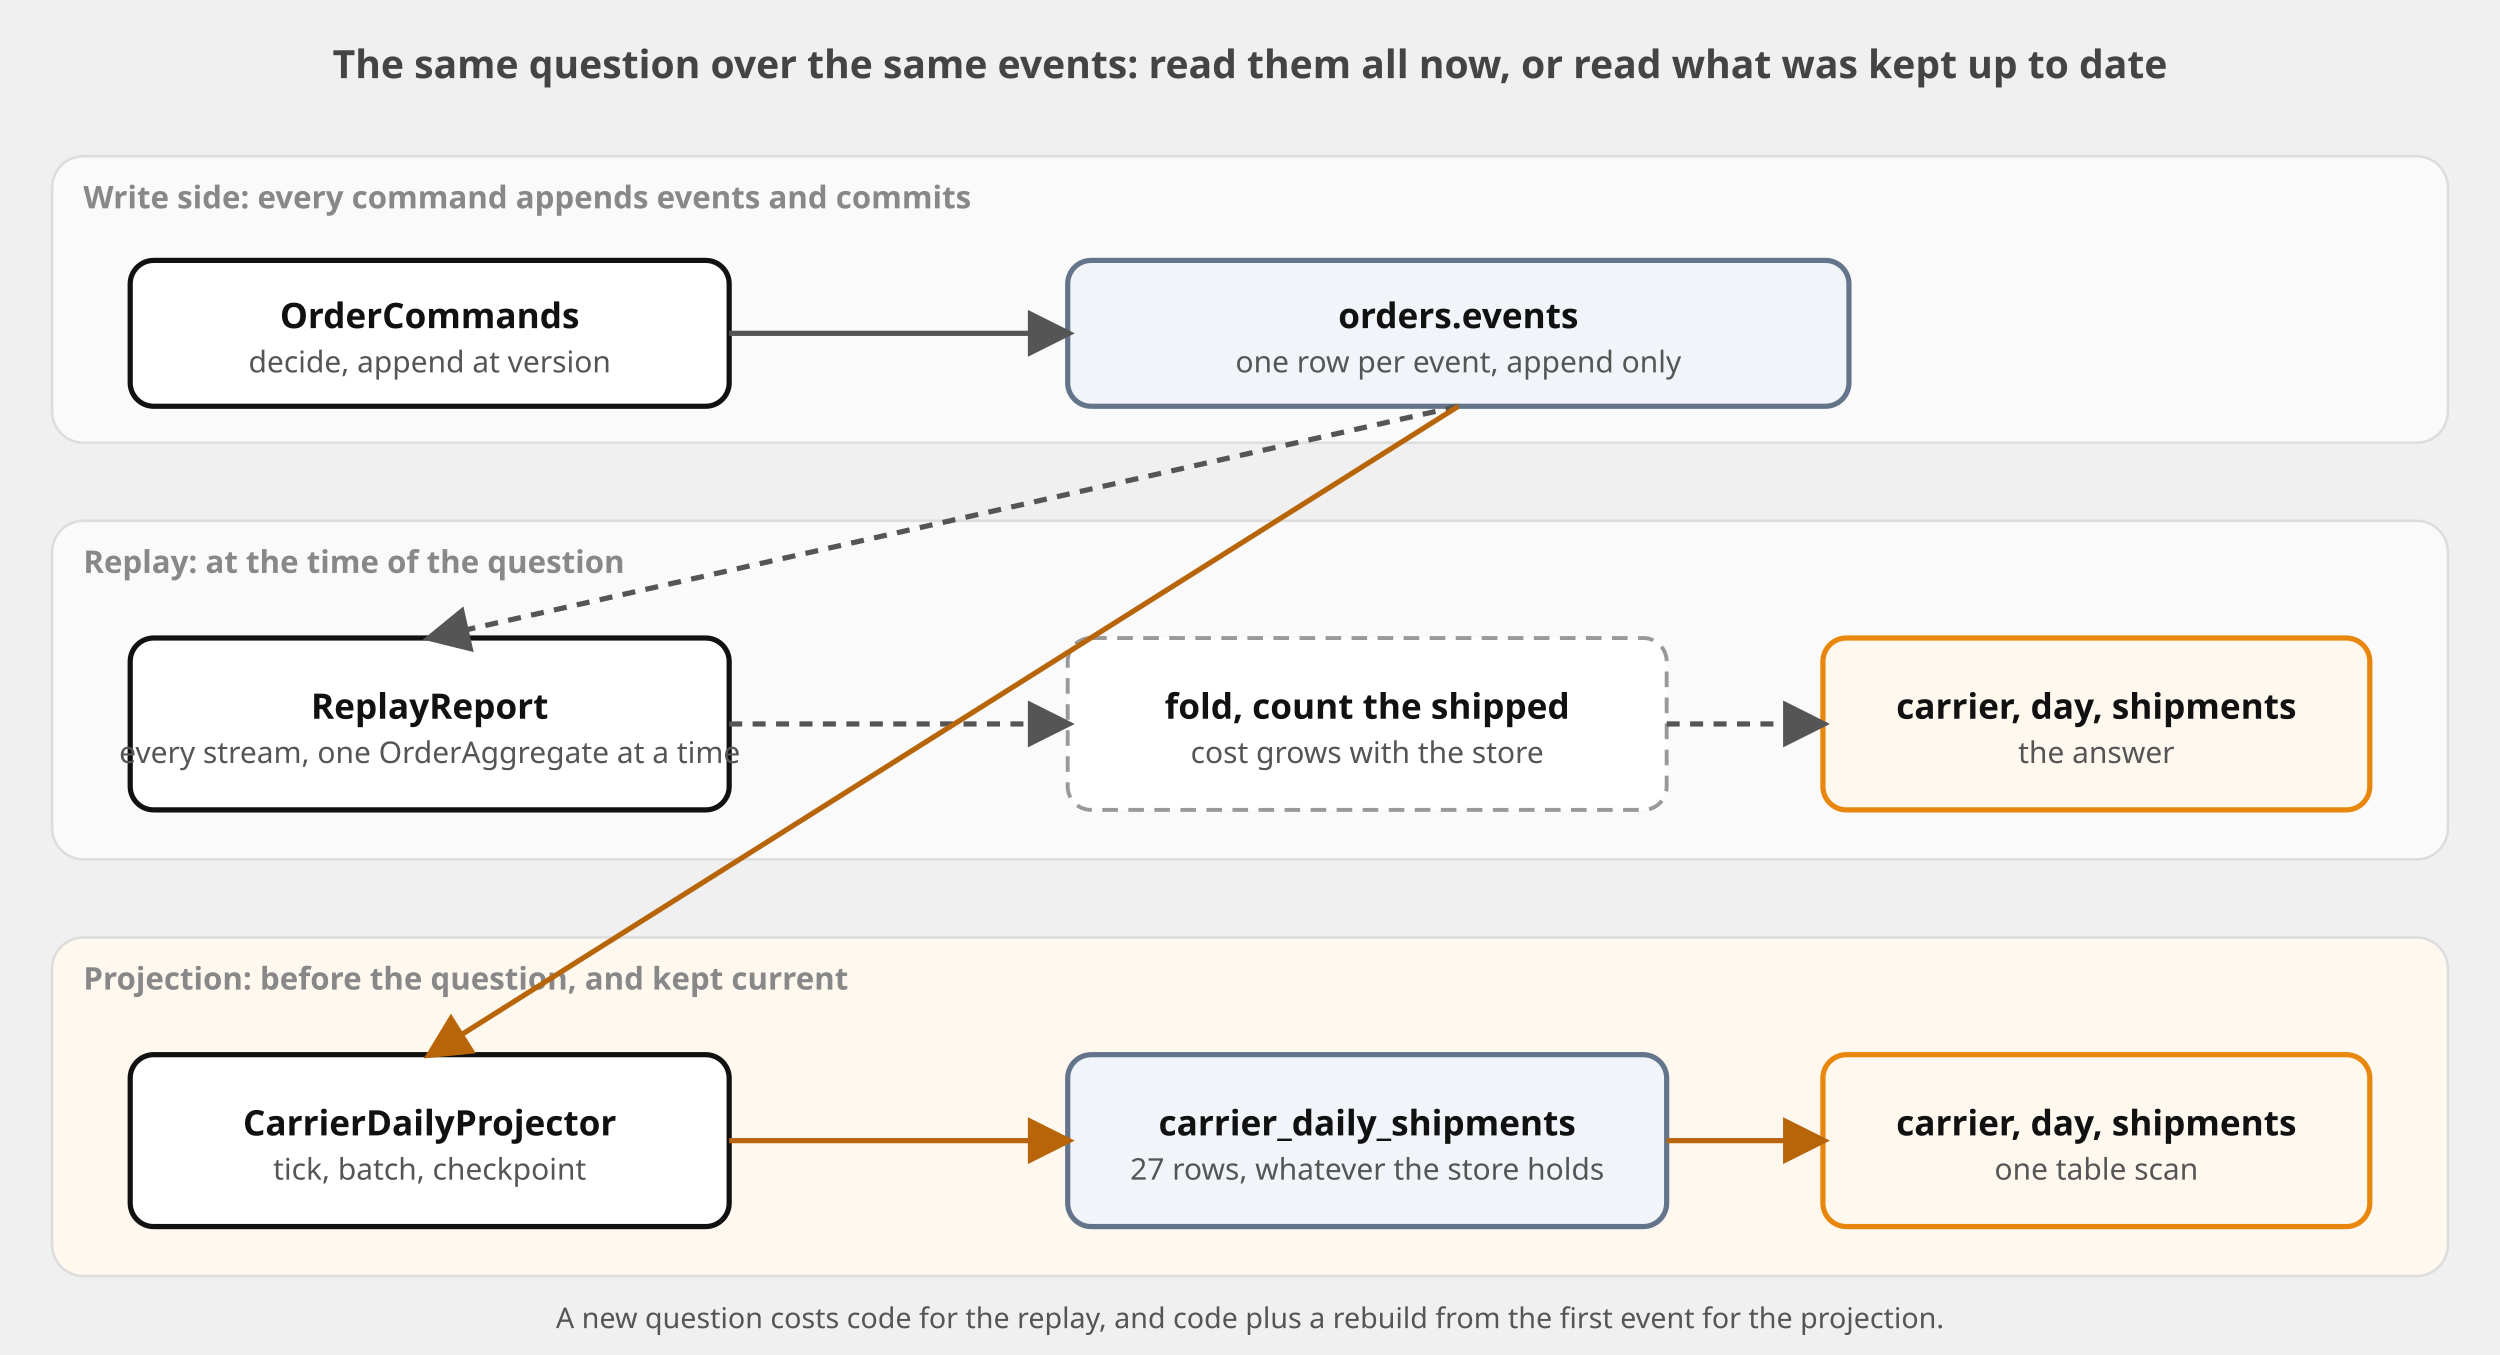
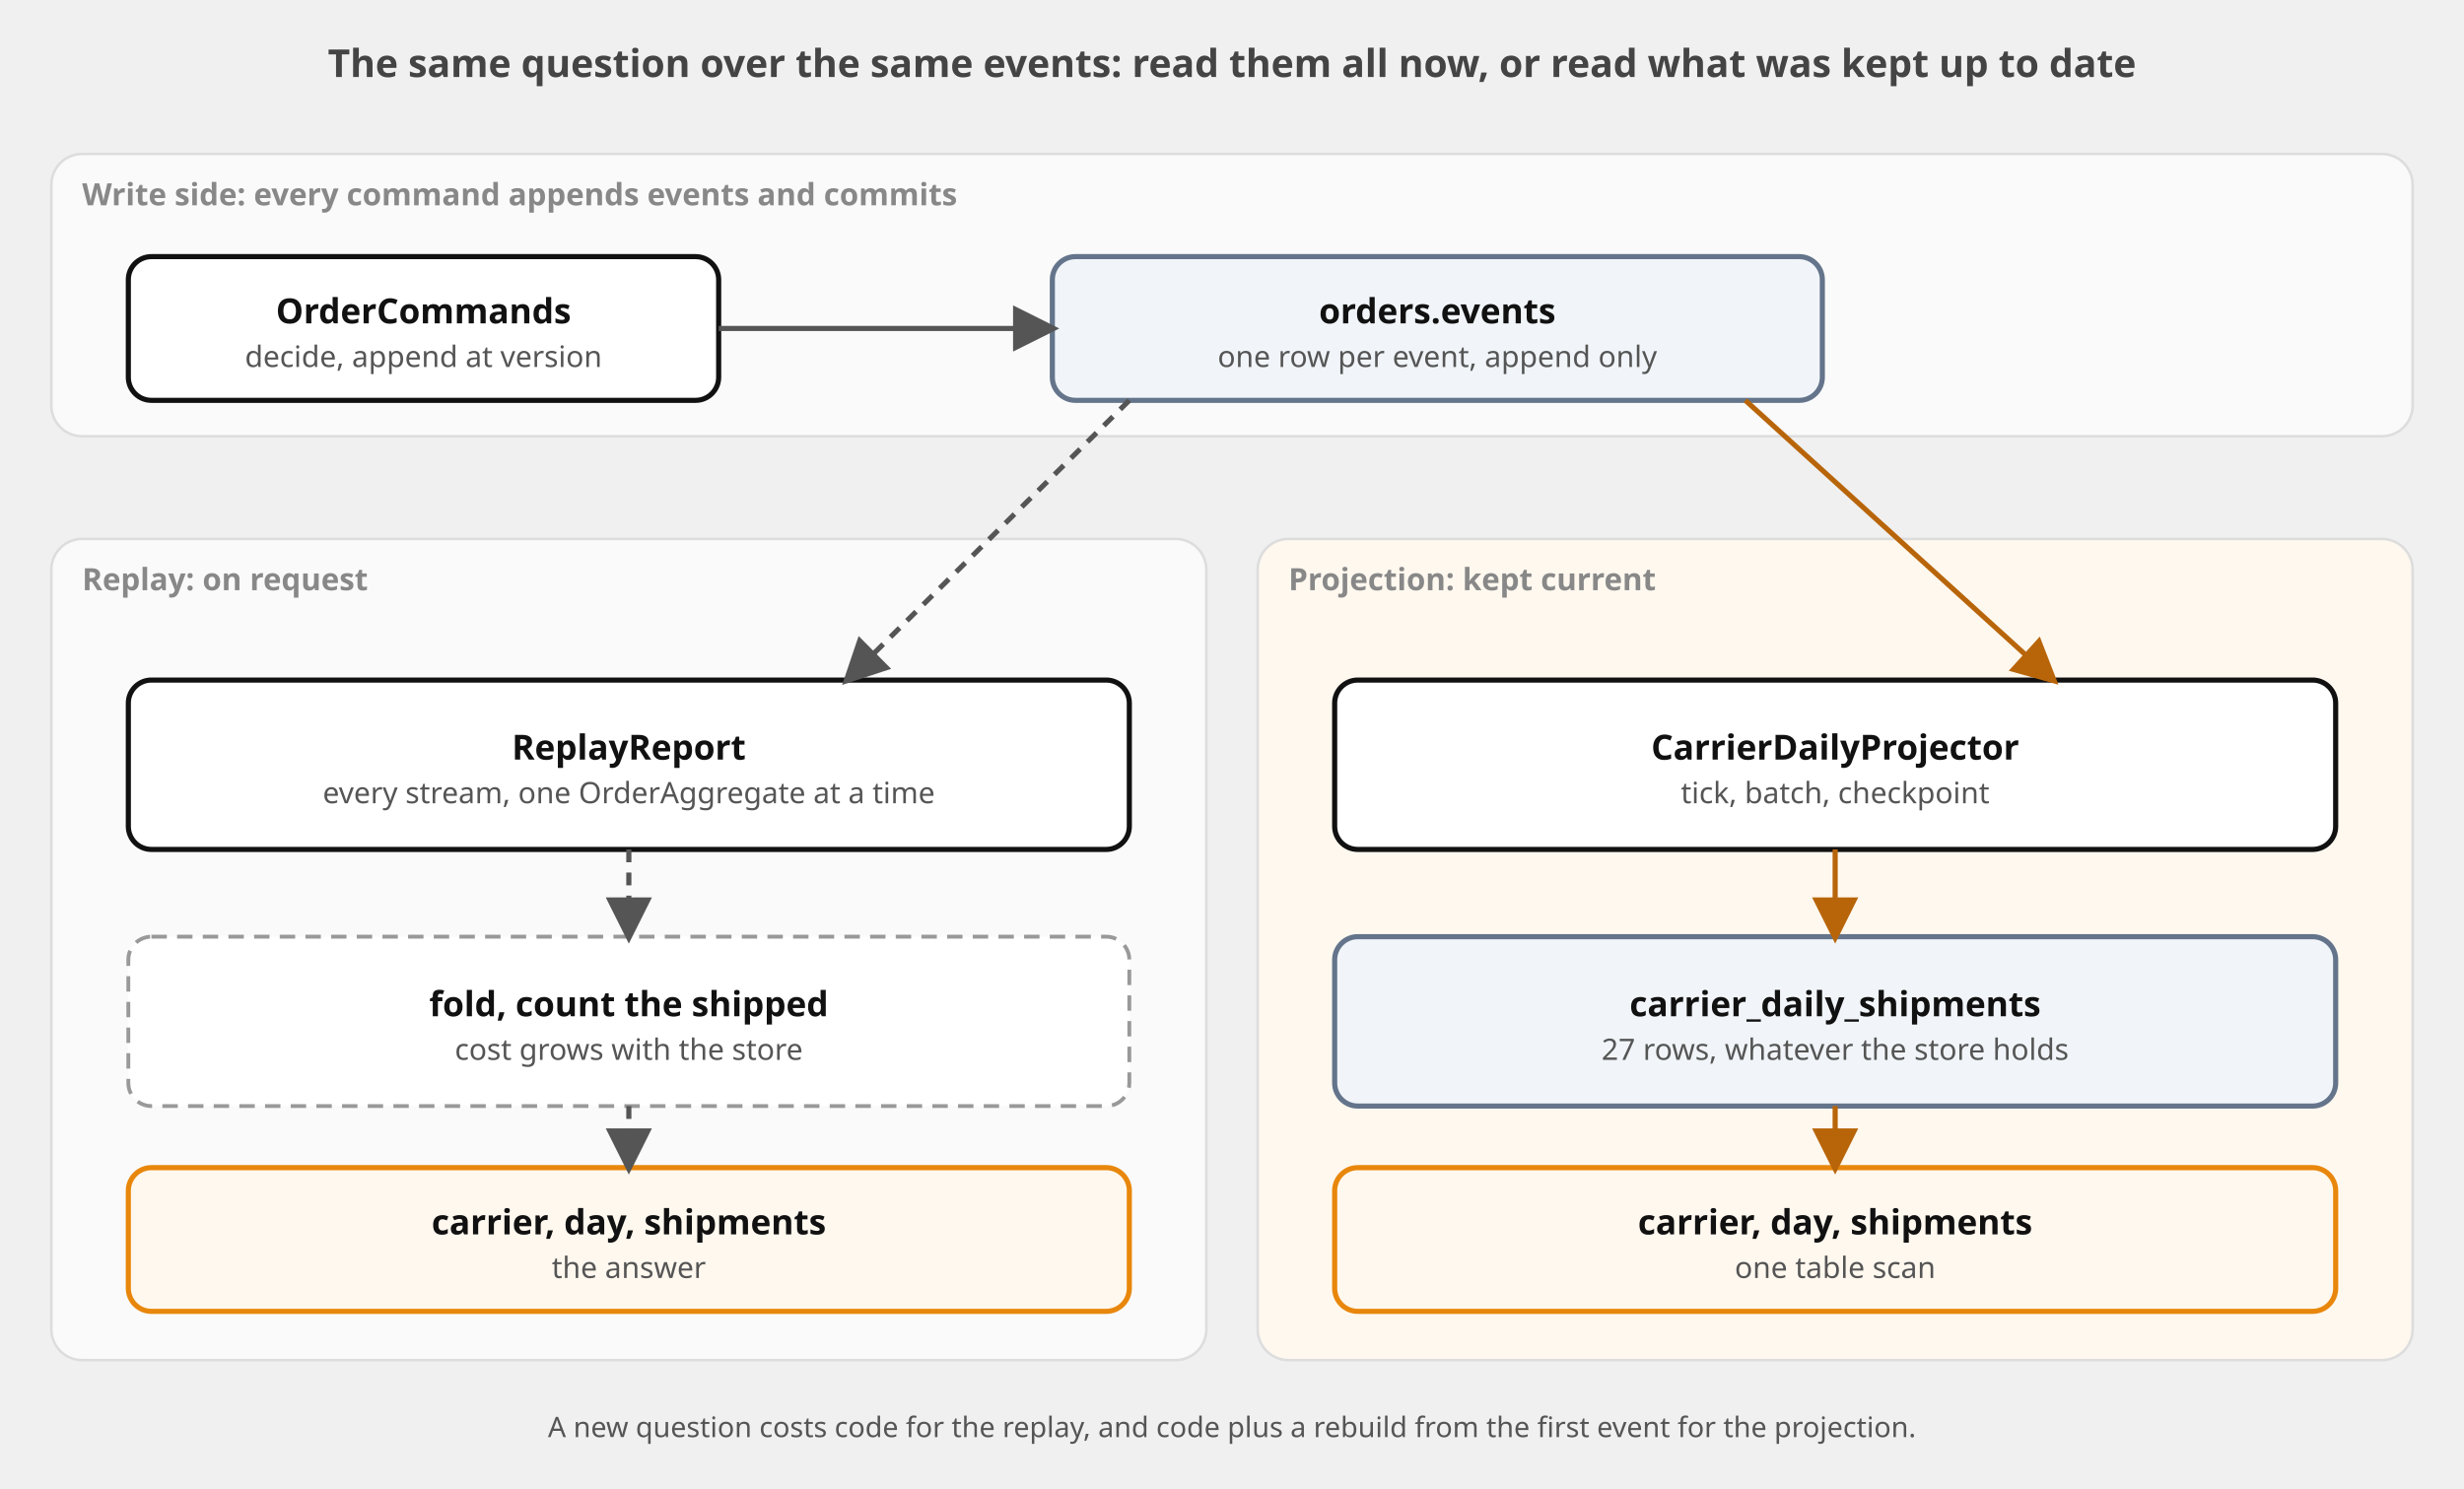
- <svg xmlns="http://www.w3.org/2000/svg" viewBox="0 0 960 520" font-family="'Red Hat Text', system-ui, sans-serif" role="img">
+ <svg xmlns="http://www.w3.org/2000/svg" viewBox="0 0 960 580" font-family="'Red Hat Text', system-ui, sans-serif" role="img">
  <defs>
    <marker id="a" viewBox="0 0 10 10" refX="8.5" refY="5" markerWidth="9" markerHeight="9" orient="auto-start-reverse">
      <path d="M0,0 L10,5 L0,10 z" fill="#555" />
    </marker>
    <marker id="am" viewBox="0 0 10 10" refX="8.5" refY="5" markerWidth="9" markerHeight="9" orient="auto-start-reverse">
      <path d="M0,0 L10,5 L0,10 z" fill="#b8650a" />
    </marker>
  </defs>
  <rect x="20" y="60" width="920" height="110" rx="12" fill="#fafafa" stroke="#ddd" />
  <text x="32" y="80" font-size="12" font-weight="700" fill="#888">Write side: every command appends events and commits</text>
-   <rect x="20" y="200" width="920" height="130" rx="12" fill="#fafafa" stroke="#ddd" />
-   <text x="32" y="220" font-size="12" font-weight="700" fill="#888">Replay: at the time of the question</text>
-   <rect x="20" y="360" width="920" height="130" rx="12" fill="#fff8ef" stroke="#ddd" />
-   <text x="32" y="380" font-size="12" font-weight="700" fill="#888">Projection: before the question, and kept current</text>
+   <rect x="20" y="210" width="450" height="320" rx="12" fill="#fafafa" stroke="#ddd" />
+   <text x="32" y="230" font-size="12" font-weight="700" fill="#888">Replay: on request</text>
+   <rect x="490" y="210" width="450" height="320" rx="12" fill="#fff8ef" stroke="#ddd" />
+   <text x="502" y="230" font-size="12" font-weight="700" fill="#888">Projection: kept current</text>
  <rect x="50" y="100" width="230" height="56" rx="9" fill="#ffffff" stroke="#111111" stroke-width="2" />
  <text x="165.0" y="126.0" font-size="13.5" font-weight="700" fill="#111111" text-anchor="middle">OrderCommands</text>
  <text x="165.0" y="143.0" font-size="11.5" fill="#555555" text-anchor="middle">decide, append at version</text>
  <rect x="410" y="100" width="300" height="56" rx="9" fill="#f1f5f9" stroke="#64748b" stroke-width="2" />
  <text x="560.0" y="126.0" font-size="13.5" font-weight="700" fill="#111111" text-anchor="middle">orders.events</text>
  <text x="560.0" y="143.0" font-size="11.5" fill="#555555" text-anchor="middle">one row per event, append only</text>
-   <rect x="50" y="245" width="230" height="66" rx="9" fill="#ffffff" stroke="#111111" stroke-width="2" />
-   <text x="165.0" y="276.0" font-size="13.5" font-weight="700" fill="#111111" text-anchor="middle">ReplayReport</text>
-   <text x="165.0" y="293.0" font-size="11.5" fill="#555555" text-anchor="middle">every stream, one OrderAggregate at a time</text>
-   <rect x="410" y="245" width="230" height="66" rx="9" fill="#ffffff" stroke="#999999" stroke-width="1.5" stroke-dasharray="6 4" />
-   <text x="525.0" y="276.0" font-size="13.5" font-weight="700" fill="#111111" text-anchor="middle">fold, count the shipped</text>
-   <text x="525.0" y="293.0" font-size="11.5" fill="#555555" text-anchor="middle">cost grows with the store</text>
-   <rect x="700" y="245" width="210" height="66" rx="9" fill="#fff8ef" stroke="#e8870c" stroke-width="2" />
-   <text x="805.0" y="276.0" font-size="13.5" font-weight="700" fill="#111111" text-anchor="middle">carrier, day, shipments</text>
-   <text x="805.0" y="293.0" font-size="11.5" fill="#555555" text-anchor="middle">the answer</text>
-   <rect x="50" y="405" width="230" height="66" rx="9" fill="#ffffff" stroke="#111111" stroke-width="2" />
-   <text x="165.0" y="436.0" font-size="13.5" font-weight="700" fill="#111111" text-anchor="middle">CarrierDailyProjector</text>
-   <text x="165.0" y="453.0" font-size="11.5" fill="#555555" text-anchor="middle">tick, batch, checkpoint</text>
-   <rect x="410" y="405" width="230" height="66" rx="9" fill="#f1f5f9" stroke="#64748b" stroke-width="2" />
-   <text x="525.0" y="436.0" font-size="13.5" font-weight="700" fill="#111111" text-anchor="middle">carrier_daily_shipments</text>
-   <text x="525.0" y="453.0" font-size="11.5" fill="#555555" text-anchor="middle">27 rows, whatever the store holds</text>
-   <rect x="700" y="405" width="210" height="66" rx="9" fill="#fff8ef" stroke="#e8870c" stroke-width="2" />
-   <text x="805.0" y="436.0" font-size="13.5" font-weight="700" fill="#111111" text-anchor="middle">carrier, day, shipments</text>
-   <text x="805.0" y="453.0" font-size="11.5" fill="#555555" text-anchor="middle">one table scan</text>
+   <rect x="50" y="265" width="390" height="66" rx="9" fill="#ffffff" stroke="#111111" stroke-width="2" />
+   <text x="245.0" y="296.0" font-size="13.5" font-weight="700" fill="#111111" text-anchor="middle">ReplayReport</text>
+   <text x="245.0" y="313.0" font-size="11.5" fill="#555555" text-anchor="middle">every stream, one OrderAggregate at a time</text>
+   <rect x="50" y="365" width="390" height="66" rx="9" fill="#ffffff" stroke="#999999" stroke-width="1.5" stroke-dasharray="6 4" />
+   <text x="245.0" y="396.0" font-size="13.5" font-weight="700" fill="#111111" text-anchor="middle">fold, count the shipped</text>
+   <text x="245.0" y="413.0" font-size="11.5" fill="#555555" text-anchor="middle">cost grows with the store</text>
+   <rect x="50" y="455" width="390" height="56" rx="9" fill="#fff8ef" stroke="#e8870c" stroke-width="2" />
+   <text x="245.0" y="481.0" font-size="13.5" font-weight="700" fill="#111111" text-anchor="middle">carrier, day, shipments</text>
+   <text x="245.0" y="498.0" font-size="11.5" fill="#555555" text-anchor="middle">the answer</text>
+   <rect x="520" y="265" width="390" height="66" rx="9" fill="#ffffff" stroke="#111111" stroke-width="2" />
+   <text x="715.0" y="296.0" font-size="13.5" font-weight="700" fill="#111111" text-anchor="middle">CarrierDailyProjector</text>
+   <text x="715.0" y="313.0" font-size="11.5" fill="#555555" text-anchor="middle">tick, batch, checkpoint</text>
+   <rect x="520" y="365" width="390" height="66" rx="9" fill="#f1f5f9" stroke="#64748b" stroke-width="2" />
+   <text x="715.0" y="396.0" font-size="13.5" font-weight="700" fill="#111111" text-anchor="middle">carrier_daily_shipments</text>
+   <text x="715.0" y="413.0" font-size="11.5" fill="#555555" text-anchor="middle">27 rows, whatever the store holds</text>
+   <rect x="520" y="455" width="390" height="56" rx="9" fill="#fff8ef" stroke="#e8870c" stroke-width="2" />
+   <text x="715.0" y="481.0" font-size="13.5" font-weight="700" fill="#111111" text-anchor="middle">carrier, day, shipments</text>
+   <text x="715.0" y="498.0" font-size="11.5" fill="#555555" text-anchor="middle">one table scan</text>
  <path d="M280,128 L410,128" fill="none" stroke="#555" stroke-width="2" marker-end="url(#a)" />
-   <path d="M560,156 L165,245" fill="none" stroke="#555" stroke-width="2" stroke-dasharray="5 4" marker-end="url(#a)" />
-   <path d="M280,278 L410,278" fill="none" stroke="#555" stroke-width="2" stroke-dasharray="5 4" marker-end="url(#a)" />
-   <path d="M640,278 L700,278" fill="none" stroke="#555" stroke-width="2" stroke-dasharray="5 4" marker-end="url(#a)" />
-   <path d="M560,156 L165,405" fill="none" stroke="#b8650a" stroke-width="2" marker-end="url(#am)" />
-   <path d="M280,438 L410,438" fill="none" stroke="#b8650a" stroke-width="2" marker-end="url(#am)" />
-   <path d="M640,438 L700,438" fill="none" stroke="#b8650a" stroke-width="2" marker-end="url(#am)" />
+   <path d="M440,156 L330,265" fill="none" stroke="#555" stroke-width="2" stroke-dasharray="5 4" marker-end="url(#a)" />
+   <path d="M245,331 L245,365" fill="none" stroke="#555" stroke-width="2" stroke-dasharray="5 4" marker-end="url(#a)" />
+   <path d="M245,431 L245,455" fill="none" stroke="#555" stroke-width="2" stroke-dasharray="5 4" marker-end="url(#a)" />
+   <path d="M680,156 L800,265" fill="none" stroke="#b8650a" stroke-width="2" marker-end="url(#am)" />
+   <path d="M715,331 L715,365" fill="none" stroke="#b8650a" stroke-width="2" marker-end="url(#am)" />
+   <path d="M715,431 L715,455" fill="none" stroke="#b8650a" stroke-width="2" marker-end="url(#am)" />
  <text x="480" y="30" font-size="15" fill="#444444" text-anchor="middle" font-weight="700">The same question over the same events: read them all now, or read what was kept up to date</text>
-   <text x="480" y="510" font-size="11" fill="#555555" text-anchor="middle">A new question costs code for the replay, and code plus a rebuild from the first event for the projection.</text>
+   <text x="480" y="560" font-size="11" fill="#555555" text-anchor="middle">A new question costs code for the replay, and code plus a rebuild from the first event for the projection.</text>
</svg>
